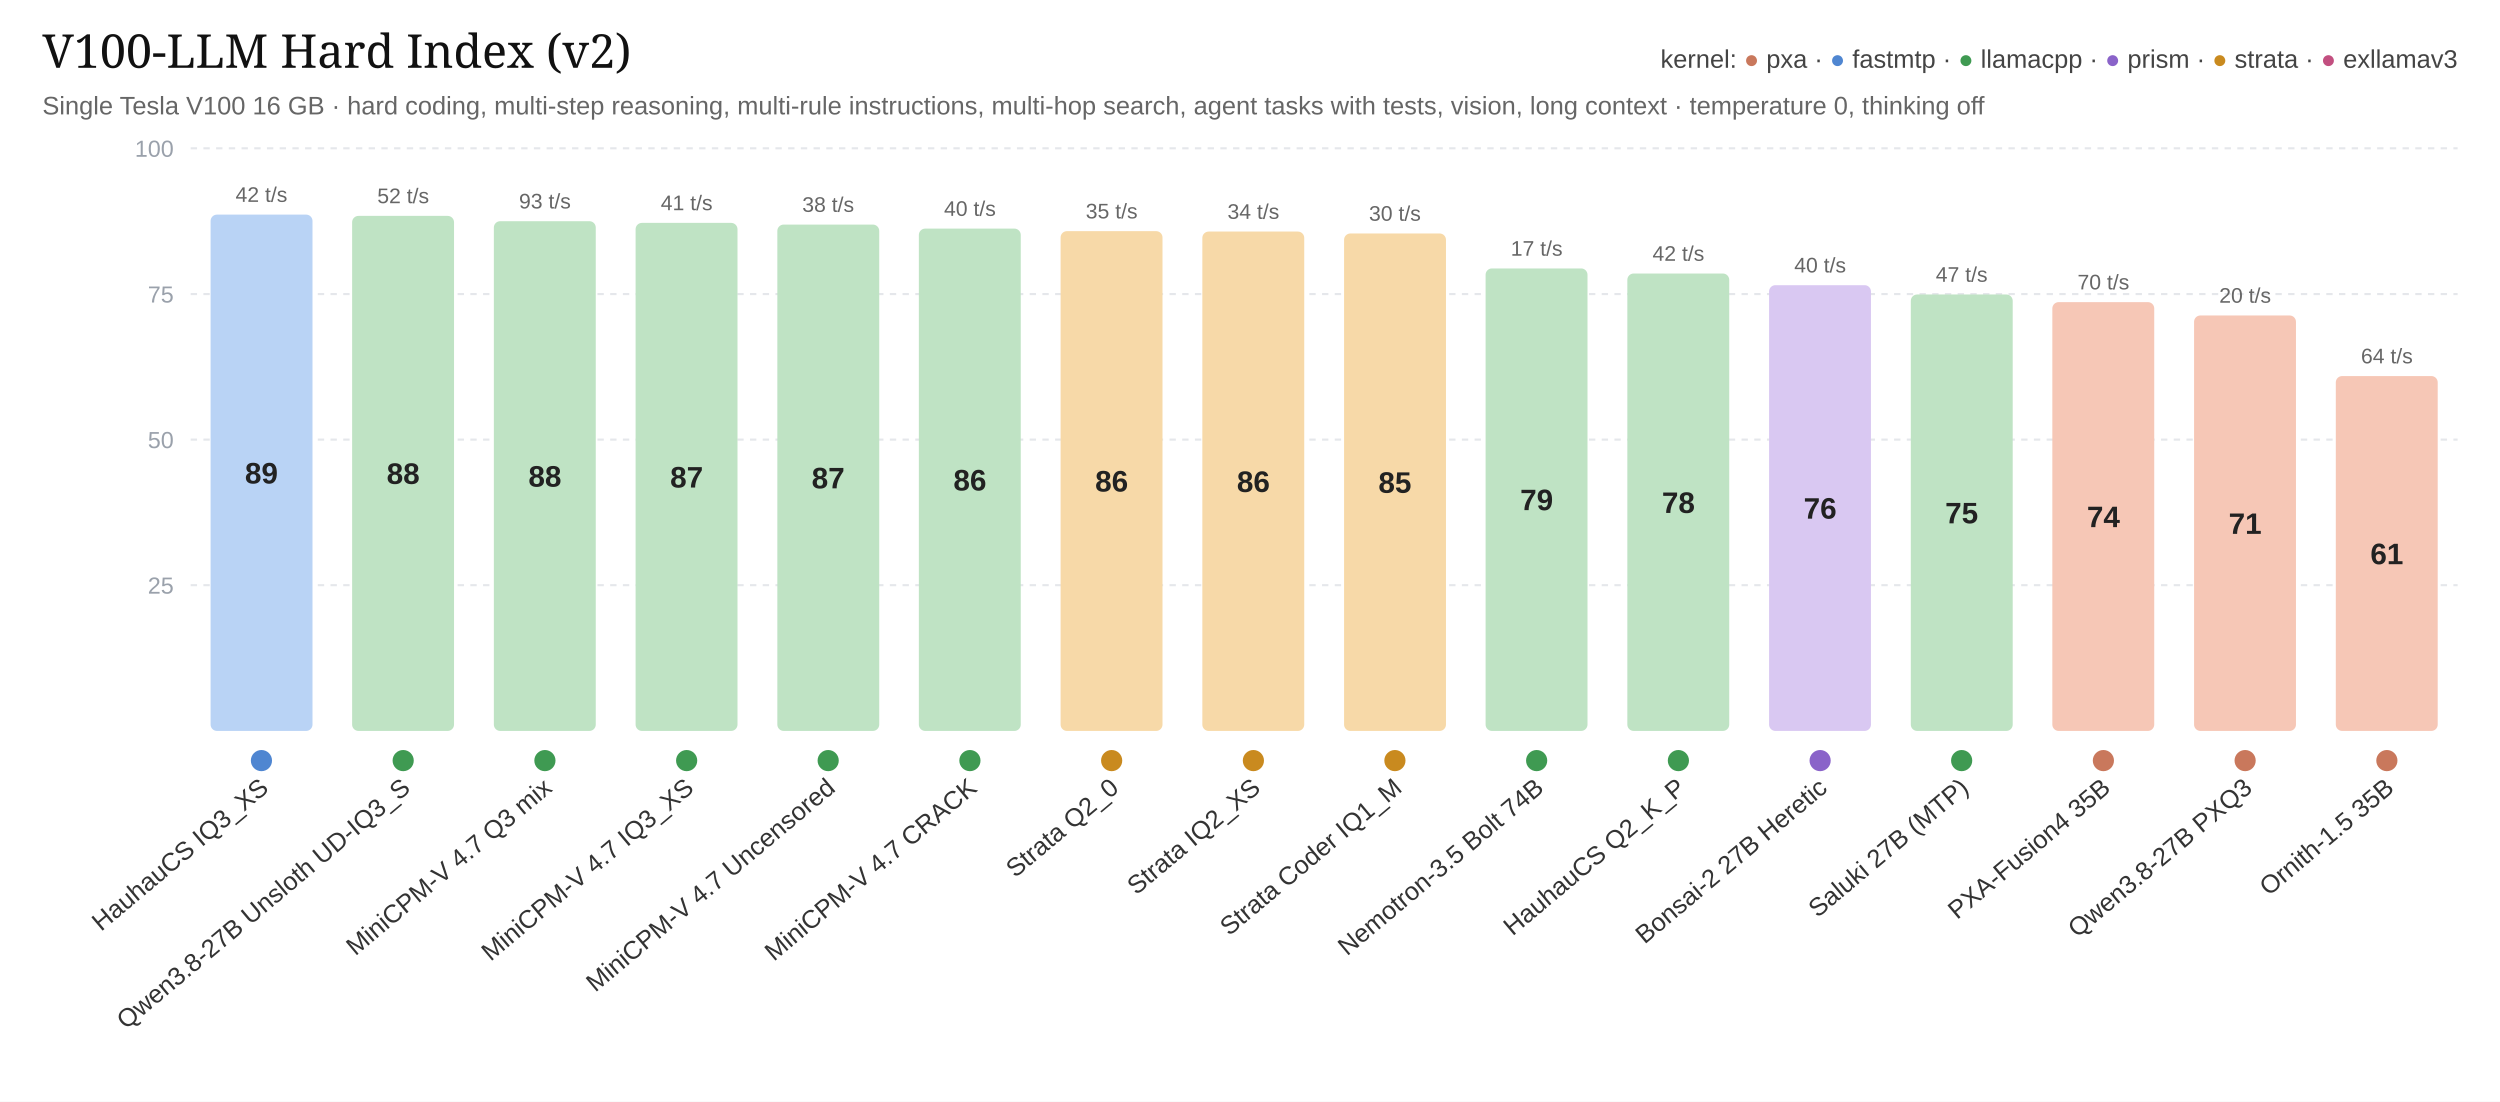
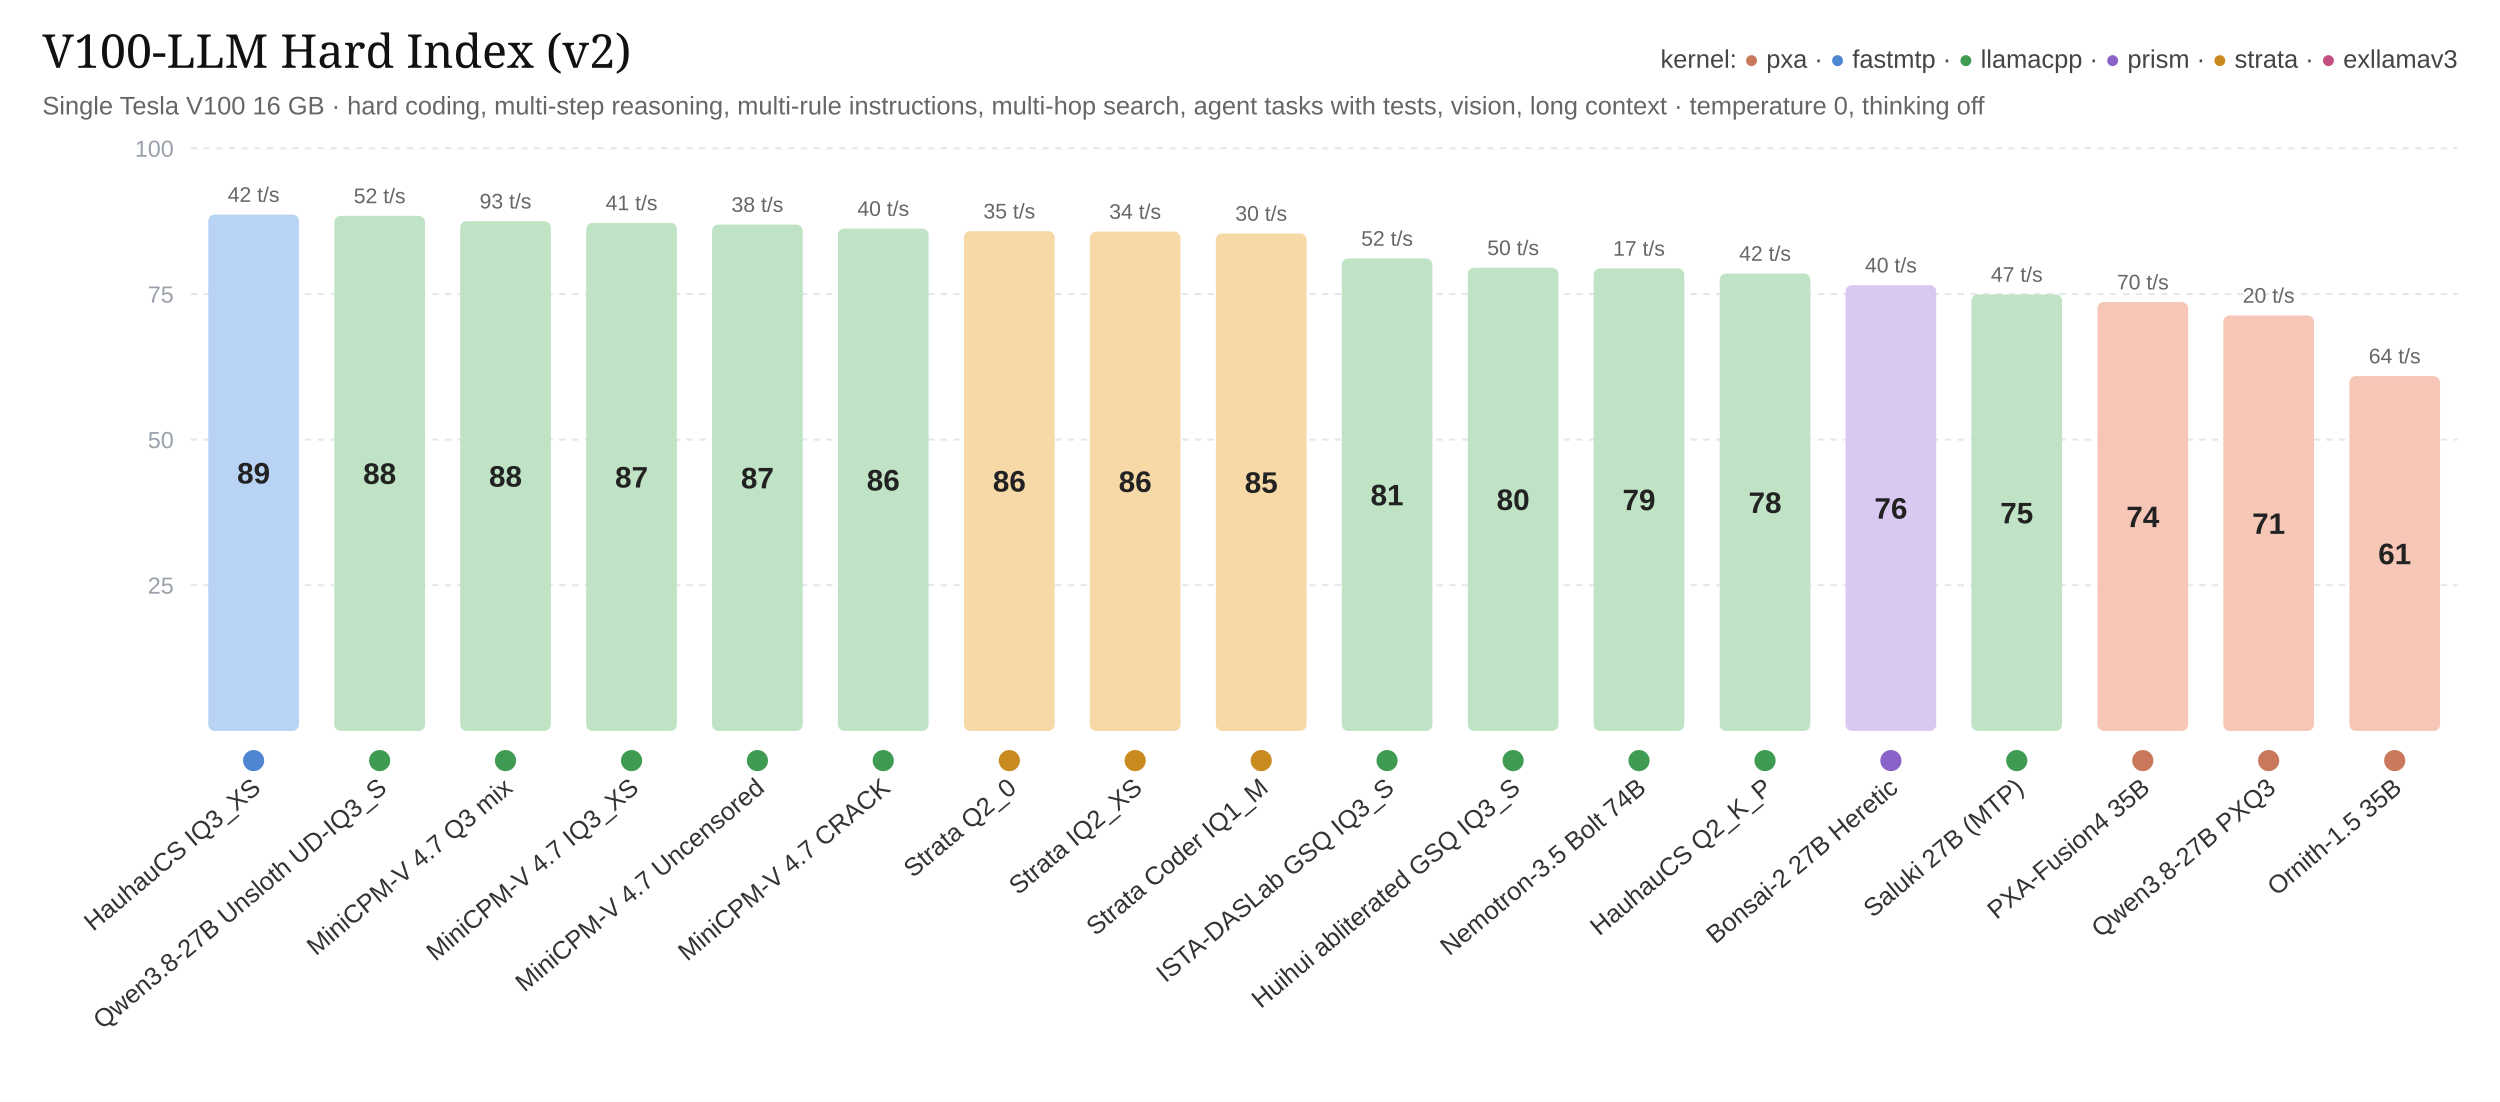
<svg xmlns="http://www.w3.org/2000/svg" viewBox="0 0 1180 520" font-family="Segoe UI, Arial, sans-serif">
  <rect width="1180" height="520" fill="#ffffff" />
  <text x="20" y="32" font-size="22" font-family="Georgia, serif" fill="#111">V100-LLM Hard Index (v2)</text>
  <text x="20" y="54" font-size="12" fill="#666">Single Tesla V100 16 GB · hard coding, multi-step reasoning, multi-rule instructions, multi-hop search, agent tasks with tests, vision, long context · temperature 0, thinking off</text>
  <line x1="90" x2="1160" y1="276.2" y2="276.2" stroke="#e5e7eb" stroke-dasharray="3 3" />
  <text x="82" y="280.2" font-size="11" fill="#9aa1ab" text-anchor="end">25</text>
  <line x1="90" x2="1160" y1="207.5" y2="207.5" stroke="#e5e7eb" stroke-dasharray="3 3" />
  <text x="82" y="211.5" font-size="11" fill="#9aa1ab" text-anchor="end">50</text>
  <line x1="90" x2="1160" y1="138.8" y2="138.8" stroke="#e5e7eb" stroke-dasharray="3 3" />
  <text x="82" y="142.8" font-size="11" fill="#9aa1ab" text-anchor="end">75</text>
  <line x1="90" x2="1160" y1="70.0" y2="70.0" stroke="#e5e7eb" stroke-dasharray="3 3" />
  <text x="82" y="74.0" font-size="11" fill="#9aa1ab" text-anchor="end">100</text>
-   <rect x="99.4" y="101.3" width="48.1" height="243.7" rx="3" fill="#b9d3f5" />
-   <text x="123.4" y="228.2" font-size="14" font-weight="600" fill="#222" text-anchor="middle">89</text>
-   <text x="123.4" y="95.3" font-size="10" fill="#666" text-anchor="middle">42 t/s</text>
-   <circle cx="123.4" cy="359" r="5" fill="#4f86d1" />
-   <text transform="translate(127.4,373) rotate(-40)" font-size="12" fill="#333" text-anchor="end">HauhauCS IQ3_XS</text>
-   <rect x="166.2" y="101.9" width="48.1" height="243.1" rx="3" fill="#bfe3c4" />
-   <text x="190.3" y="228.4" font-size="14" font-weight="600" fill="#222" text-anchor="middle">88</text>
-   <text x="190.3" y="95.9" font-size="10" fill="#666" text-anchor="middle">52 t/s</text>
-   <circle cx="190.3" cy="359" r="5" fill="#3f9a52" />
-   <text transform="translate(194.3,373) rotate(-40)" font-size="12" fill="#333" text-anchor="end">Qwen3.8-27B Unsloth UD-IQ3_S</text>
-   <rect x="233.1" y="104.4" width="48.1" height="240.6" rx="3" fill="#bfe3c4" />
-   <text x="257.2" y="229.7" font-size="14" font-weight="600" fill="#222" text-anchor="middle">88</text>
-   <text x="257.2" y="98.4" font-size="10" fill="#666" text-anchor="middle">93 t/s</text>
-   <circle cx="257.2" cy="359" r="5" fill="#3f9a52" />
-   <text transform="translate(261.2,373) rotate(-40)" font-size="12" fill="#333" text-anchor="end">MiniCPM-V 4.7 Q3 mix</text>
-   <rect x="300.0" y="105.2" width="48.1" height="239.8" rx="3" fill="#bfe3c4" />
-   <text x="324.1" y="230.1" font-size="14" font-weight="600" fill="#222" text-anchor="middle">87</text>
-   <text x="324.1" y="99.2" font-size="10" fill="#666" text-anchor="middle">41 t/s</text>
-   <circle cx="324.1" cy="359" r="5" fill="#3f9a52" />
-   <text transform="translate(328.1,373) rotate(-40)" font-size="12" fill="#333" text-anchor="end">MiniCPM-V 4.7 IQ3_XS</text>
-   <rect x="366.9" y="106.0" width="48.1" height="239.0" rx="3" fill="#bfe3c4" />
-   <text x="390.9" y="230.5" font-size="14" font-weight="600" fill="#222" text-anchor="middle">87</text>
-   <text x="390.9" y="100.0" font-size="10" fill="#666" text-anchor="middle">38 t/s</text>
-   <circle cx="390.9" cy="359" r="5" fill="#3f9a52" />
-   <text transform="translate(394.9,373) rotate(-40)" font-size="12" fill="#333" text-anchor="end">MiniCPM-V 4.7 Uncensored</text>
-   <rect x="433.7" y="107.9" width="48.1" height="237.1" rx="3" fill="#bfe3c4" />
-   <text x="457.8" y="231.5" font-size="14" font-weight="600" fill="#222" text-anchor="middle">86</text>
-   <text x="457.8" y="101.9" font-size="10" fill="#666" text-anchor="middle">40 t/s</text>
-   <circle cx="457.8" cy="359" r="5" fill="#3f9a52" />
-   <text transform="translate(461.8,373) rotate(-40)" font-size="12" fill="#333" text-anchor="end">MiniCPM-V 4.7 CRACK</text>
-   <rect x="500.6" y="109.1" width="48.1" height="235.9" rx="3" fill="#f7d9a8" />
-   <text x="524.7" y="232.0" font-size="14" font-weight="600" fill="#222" text-anchor="middle">86</text>
-   <text x="524.7" y="103.1" font-size="10" fill="#666" text-anchor="middle">35 t/s</text>
-   <circle cx="524.7" cy="359" r="5" fill="#c98a1f" />
-   <text transform="translate(528.7,373) rotate(-40)" font-size="12" fill="#333" text-anchor="end">Strata Q2_0</text>
-   <rect x="567.5" y="109.3" width="48.1" height="235.7" rx="3" fill="#f7d9a8" />
-   <text x="591.6" y="232.2" font-size="14" font-weight="600" fill="#222" text-anchor="middle">86</text>
-   <text x="591.6" y="103.3" font-size="10" fill="#666" text-anchor="middle">34 t/s</text>
-   <circle cx="591.6" cy="359" r="5" fill="#c98a1f" />
-   <text transform="translate(595.6,373) rotate(-40)" font-size="12" fill="#333" text-anchor="end">Strata IQ2_XS</text>
-   <rect x="634.4" y="110.2" width="48.1" height="234.8" rx="3" fill="#f7d9a8" />
-   <text x="658.4" y="232.6" font-size="14" font-weight="600" fill="#222" text-anchor="middle">85</text>
-   <text x="658.4" y="104.2" font-size="10" fill="#666" text-anchor="middle">30 t/s</text>
-   <circle cx="658.4" cy="359" r="5" fill="#c98a1f" />
-   <text transform="translate(662.4,373) rotate(-40)" font-size="12" fill="#333" text-anchor="end">Strata Coder IQ1_M</text>
-   <rect x="701.2" y="126.7" width="48.1" height="218.3" rx="3" fill="#bfe3c4" />
-   <text x="725.3" y="240.8" font-size="14" font-weight="600" fill="#222" text-anchor="middle">79</text>
-   <text x="725.3" y="120.7" font-size="10" fill="#666" text-anchor="middle">17 t/s</text>
-   <circle cx="725.3" cy="359" r="5" fill="#3f9a52" />
-   <text transform="translate(729.3,373) rotate(-40)" font-size="12" fill="#333" text-anchor="end">Nemotron-3.5 Bolt 74B</text>
-   <rect x="768.1" y="129.1" width="48.1" height="215.9" rx="3" fill="#bfe3c4" />
-   <text x="792.2" y="242.1" font-size="14" font-weight="600" fill="#222" text-anchor="middle">78</text>
-   <text x="792.2" y="123.1" font-size="10" fill="#666" text-anchor="middle">42 t/s</text>
-   <circle cx="792.2" cy="359" r="5" fill="#3f9a52" />
-   <text transform="translate(796.2,373) rotate(-40)" font-size="12" fill="#333" text-anchor="end">HauhauCS Q2_K_P</text>
-   <rect x="835.0" y="134.6" width="48.1" height="210.4" rx="3" fill="#d9c8f2" />
-   <text x="859.1" y="244.8" font-size="14" font-weight="600" fill="#222" text-anchor="middle">76</text>
-   <text x="859.1" y="128.6" font-size="10" fill="#666" text-anchor="middle">40 t/s</text>
-   <circle cx="859.1" cy="359" r="5" fill="#8a63c9" />
-   <text transform="translate(863.1,373) rotate(-40)" font-size="12" fill="#333" text-anchor="end">Bonsai-2 27B Heretic</text>
-   <rect x="901.9" y="139.0" width="48.1" height="206.0" rx="3" fill="#bfe3c4" />
-   <text x="925.9" y="247.0" font-size="14" font-weight="600" fill="#222" text-anchor="middle">75</text>
-   <text x="925.9" y="133.0" font-size="10" fill="#666" text-anchor="middle">47 t/s</text>
-   <circle cx="925.9" cy="359" r="5" fill="#3f9a52" />
-   <text transform="translate(929.9,373) rotate(-40)" font-size="12" fill="#333" text-anchor="end">Saluki 27B (MTP)</text>
-   <rect x="968.7" y="142.6" width="48.1" height="202.4" rx="3" fill="#f6c7b6" />
-   <text x="992.8" y="248.8" font-size="14" font-weight="600" fill="#222" text-anchor="middle">74</text>
-   <text x="992.8" y="136.6" font-size="10" fill="#666" text-anchor="middle">70 t/s</text>
-   <circle cx="992.8" cy="359" r="5" fill="#c9785c" />
-   <text transform="translate(996.8,373) rotate(-40)" font-size="12" fill="#333" text-anchor="end">PXA-Fusion4 35B</text>
-   <rect x="1035.6" y="148.9" width="48.1" height="196.1" rx="3" fill="#f6c7b6" />
-   <text x="1059.7" y="252.0" font-size="14" font-weight="600" fill="#222" text-anchor="middle">71</text>
-   <text x="1059.7" y="142.9" font-size="10" fill="#666" text-anchor="middle">20 t/s</text>
-   <circle cx="1059.7" cy="359" r="5" fill="#c9785c" />
-   <text transform="translate(1063.7,373) rotate(-40)" font-size="12" fill="#333" text-anchor="end">Qwen3.8-27B PXQ3</text>
-   <rect x="1102.5" y="177.5" width="48.1" height="167.5" rx="3" fill="#f6c7b6" />
-   <text x="1126.6" y="266.3" font-size="14" font-weight="600" fill="#222" text-anchor="middle">61</text>
-   <text x="1126.6" y="171.5" font-size="10" fill="#666" text-anchor="middle">64 t/s</text>
-   <circle cx="1126.6" cy="359" r="5" fill="#c9785c" />
-   <text transform="translate(1130.6,373) rotate(-40)" font-size="12" fill="#333" text-anchor="end">Ornith-1.5 35B</text>
+   <rect x="98.3" y="101.3" width="42.8" height="243.7" rx="3" fill="#b9d3f5" />
+   <text x="119.7" y="228.2" font-size="14" font-weight="600" fill="#222" text-anchor="middle">89</text>
+   <text x="119.7" y="95.3" font-size="10" fill="#666" text-anchor="middle">42 t/s</text>
+   <circle cx="119.7" cy="359" r="5" fill="#4f86d1" />
+   <text transform="translate(123.7,373) rotate(-40)" font-size="12" fill="#333" text-anchor="end">HauhauCS IQ3_XS</text>
+   <rect x="157.8" y="101.9" width="42.8" height="243.1" rx="3" fill="#bfe3c4" />
+   <text x="179.2" y="228.4" font-size="14" font-weight="600" fill="#222" text-anchor="middle">88</text>
+   <text x="179.2" y="95.9" font-size="10" fill="#666" text-anchor="middle">52 t/s</text>
+   <circle cx="179.2" cy="359" r="5" fill="#3f9a52" />
+   <text transform="translate(183.2,373) rotate(-40)" font-size="12" fill="#333" text-anchor="end">Qwen3.8-27B Unsloth UD-IQ3_S</text>
+   <rect x="217.2" y="104.4" width="42.8" height="240.6" rx="3" fill="#bfe3c4" />
+   <text x="238.6" y="229.7" font-size="14" font-weight="600" fill="#222" text-anchor="middle">88</text>
+   <text x="238.6" y="98.4" font-size="10" fill="#666" text-anchor="middle">93 t/s</text>
+   <circle cx="238.6" cy="359" r="5" fill="#3f9a52" />
+   <text transform="translate(242.6,373) rotate(-40)" font-size="12" fill="#333" text-anchor="end">MiniCPM-V 4.7 Q3 mix</text>
+   <rect x="276.7" y="105.2" width="42.8" height="239.8" rx="3" fill="#bfe3c4" />
+   <text x="298.1" y="230.1" font-size="14" font-weight="600" fill="#222" text-anchor="middle">87</text>
+   <text x="298.1" y="99.2" font-size="10" fill="#666" text-anchor="middle">41 t/s</text>
+   <circle cx="298.1" cy="359" r="5" fill="#3f9a52" />
+   <text transform="translate(302.1,373) rotate(-40)" font-size="12" fill="#333" text-anchor="end">MiniCPM-V 4.7 IQ3_XS</text>
+   <rect x="336.1" y="106.0" width="42.8" height="239.0" rx="3" fill="#bfe3c4" />
+   <text x="357.5" y="230.5" font-size="14" font-weight="600" fill="#222" text-anchor="middle">87</text>
+   <text x="357.5" y="100.0" font-size="10" fill="#666" text-anchor="middle">38 t/s</text>
+   <circle cx="357.5" cy="359" r="5" fill="#3f9a52" />
+   <text transform="translate(361.5,373) rotate(-40)" font-size="12" fill="#333" text-anchor="end">MiniCPM-V 4.7 Uncensored</text>
+   <rect x="395.5" y="107.9" width="42.8" height="237.1" rx="3" fill="#bfe3c4" />
+   <text x="416.9" y="231.5" font-size="14" font-weight="600" fill="#222" text-anchor="middle">86</text>
+   <text x="416.9" y="101.9" font-size="10" fill="#666" text-anchor="middle">40 t/s</text>
+   <circle cx="416.9" cy="359" r="5" fill="#3f9a52" />
+   <text transform="translate(420.9,373) rotate(-40)" font-size="12" fill="#333" text-anchor="end">MiniCPM-V 4.7 CRACK</text>
+   <rect x="455.0" y="109.1" width="42.8" height="235.9" rx="3" fill="#f7d9a8" />
+   <text x="476.4" y="232.0" font-size="14" font-weight="600" fill="#222" text-anchor="middle">86</text>
+   <text x="476.4" y="103.1" font-size="10" fill="#666" text-anchor="middle">35 t/s</text>
+   <circle cx="476.4" cy="359" r="5" fill="#c98a1f" />
+   <text transform="translate(480.4,373) rotate(-40)" font-size="12" fill="#333" text-anchor="end">Strata Q2_0</text>
+   <rect x="514.4" y="109.3" width="42.8" height="235.7" rx="3" fill="#f7d9a8" />
+   <text x="535.8" y="232.2" font-size="14" font-weight="600" fill="#222" text-anchor="middle">86</text>
+   <text x="535.8" y="103.3" font-size="10" fill="#666" text-anchor="middle">34 t/s</text>
+   <circle cx="535.8" cy="359" r="5" fill="#c98a1f" />
+   <text transform="translate(539.8,373) rotate(-40)" font-size="12" fill="#333" text-anchor="end">Strata IQ2_XS</text>
+   <rect x="573.9" y="110.2" width="42.8" height="234.8" rx="3" fill="#f7d9a8" />
+   <text x="595.3" y="232.6" font-size="14" font-weight="600" fill="#222" text-anchor="middle">85</text>
+   <text x="595.3" y="104.2" font-size="10" fill="#666" text-anchor="middle">30 t/s</text>
+   <circle cx="595.3" cy="359" r="5" fill="#c98a1f" />
+   <text transform="translate(599.3,373) rotate(-40)" font-size="12" fill="#333" text-anchor="end">Strata Coder IQ1_M</text>
+   <rect x="633.3" y="122.0" width="42.8" height="223.0" rx="3" fill="#bfe3c4" />
+   <text x="654.7" y="238.5" font-size="14" font-weight="600" fill="#222" text-anchor="middle">81</text>
+   <text x="654.7" y="116.0" font-size="10" fill="#666" text-anchor="middle">52 t/s</text>
+   <circle cx="654.7" cy="359" r="5" fill="#3f9a52" />
+   <text transform="translate(658.7,373) rotate(-40)" font-size="12" fill="#333" text-anchor="end">ISTA-DASLab GSQ IQ3_S</text>
+   <rect x="692.8" y="126.4" width="42.8" height="218.6" rx="3" fill="#bfe3c4" />
+   <text x="714.2" y="240.7" font-size="14" font-weight="600" fill="#222" text-anchor="middle">80</text>
+   <text x="714.2" y="120.4" font-size="10" fill="#666" text-anchor="middle">50 t/s</text>
+   <circle cx="714.2" cy="359" r="5" fill="#3f9a52" />
+   <text transform="translate(718.2,373) rotate(-40)" font-size="12" fill="#333" text-anchor="end">Huihui abliterated GSQ IQ3_S</text>
+   <rect x="752.2" y="126.7" width="42.8" height="218.3" rx="3" fill="#bfe3c4" />
+   <text x="773.6" y="240.8" font-size="14" font-weight="600" fill="#222" text-anchor="middle">79</text>
+   <text x="773.6" y="120.7" font-size="10" fill="#666" text-anchor="middle">17 t/s</text>
+   <circle cx="773.6" cy="359" r="5" fill="#3f9a52" />
+   <text transform="translate(777.6,373) rotate(-40)" font-size="12" fill="#333" text-anchor="end">Nemotron-3.5 Bolt 74B</text>
+   <rect x="811.7" y="129.1" width="42.8" height="215.9" rx="3" fill="#bfe3c4" />
+   <text x="833.1" y="242.1" font-size="14" font-weight="600" fill="#222" text-anchor="middle">78</text>
+   <text x="833.1" y="123.1" font-size="10" fill="#666" text-anchor="middle">42 t/s</text>
+   <circle cx="833.1" cy="359" r="5" fill="#3f9a52" />
+   <text transform="translate(837.1,373) rotate(-40)" font-size="12" fill="#333" text-anchor="end">HauhauCS Q2_K_P</text>
+   <rect x="871.1" y="134.6" width="42.8" height="210.4" rx="3" fill="#d9c8f2" />
+   <text x="892.5" y="244.8" font-size="14" font-weight="600" fill="#222" text-anchor="middle">76</text>
+   <text x="892.5" y="128.6" font-size="10" fill="#666" text-anchor="middle">40 t/s</text>
+   <circle cx="892.5" cy="359" r="5" fill="#8a63c9" />
+   <text transform="translate(896.5,373) rotate(-40)" font-size="12" fill="#333" text-anchor="end">Bonsai-2 27B Heretic</text>
+   <rect x="930.5" y="139.0" width="42.8" height="206.0" rx="3" fill="#bfe3c4" />
+   <text x="951.9" y="247.0" font-size="14" font-weight="600" fill="#222" text-anchor="middle">75</text>
+   <text x="951.9" y="133.0" font-size="10" fill="#666" text-anchor="middle">47 t/s</text>
+   <circle cx="951.9" cy="359" r="5" fill="#3f9a52" />
+   <text transform="translate(955.9,373) rotate(-40)" font-size="12" fill="#333" text-anchor="end">Saluki 27B (MTP)</text>
+   <rect x="990.0" y="142.6" width="42.8" height="202.4" rx="3" fill="#f6c7b6" />
+   <text x="1011.4" y="248.8" font-size="14" font-weight="600" fill="#222" text-anchor="middle">74</text>
+   <text x="1011.4" y="136.6" font-size="10" fill="#666" text-anchor="middle">70 t/s</text>
+   <circle cx="1011.4" cy="359" r="5" fill="#c9785c" />
+   <text transform="translate(1015.4,373) rotate(-40)" font-size="12" fill="#333" text-anchor="end">PXA-Fusion4 35B</text>
+   <rect x="1049.4" y="148.9" width="42.8" height="196.1" rx="3" fill="#f6c7b6" />
+   <text x="1070.8" y="252.0" font-size="14" font-weight="600" fill="#222" text-anchor="middle">71</text>
+   <text x="1070.8" y="142.9" font-size="10" fill="#666" text-anchor="middle">20 t/s</text>
+   <circle cx="1070.8" cy="359" r="5" fill="#c9785c" />
+   <text transform="translate(1074.8,373) rotate(-40)" font-size="12" fill="#333" text-anchor="end">Qwen3.8-27B PXQ3</text>
+   <rect x="1108.9" y="177.5" width="42.8" height="167.5" rx="3" fill="#f6c7b6" />
+   <text x="1130.3" y="266.3" font-size="14" font-weight="600" fill="#222" text-anchor="middle">61</text>
+   <text x="1130.3" y="171.5" font-size="10" fill="#666" text-anchor="middle">64 t/s</text>
+   <circle cx="1130.3" cy="359" r="5" fill="#c9785c" />
+   <text transform="translate(1134.3,373) rotate(-40)" font-size="12" fill="#333" text-anchor="end">Ornith-1.5 35B</text>
  <circle cx="1065" cy="42" r="0" />
  <circle cx="1065" cy="42" r="0" />
  <circle cx="1065" cy="42" r="0" />
  <circle cx="1065" cy="42" r="0" />
  <circle cx="1065" cy="42" r="0" />
  <circle cx="1065" cy="42" r="0" />
  <text x="1160" y="32" font-size="12" fill="#444" text-anchor="end">kernel: <tspan fill="#c9785c">●</tspan> pxa · <tspan fill="#4f86d1">●</tspan> fastmtp · <tspan fill="#3f9a52">●</tspan> llamacpp · <tspan fill="#8a63c9">●</tspan> prism · <tspan fill="#c98a1f">●</tspan> strata · <tspan fill="#c24f80">●</tspan> exllamav3</text>
</svg>
